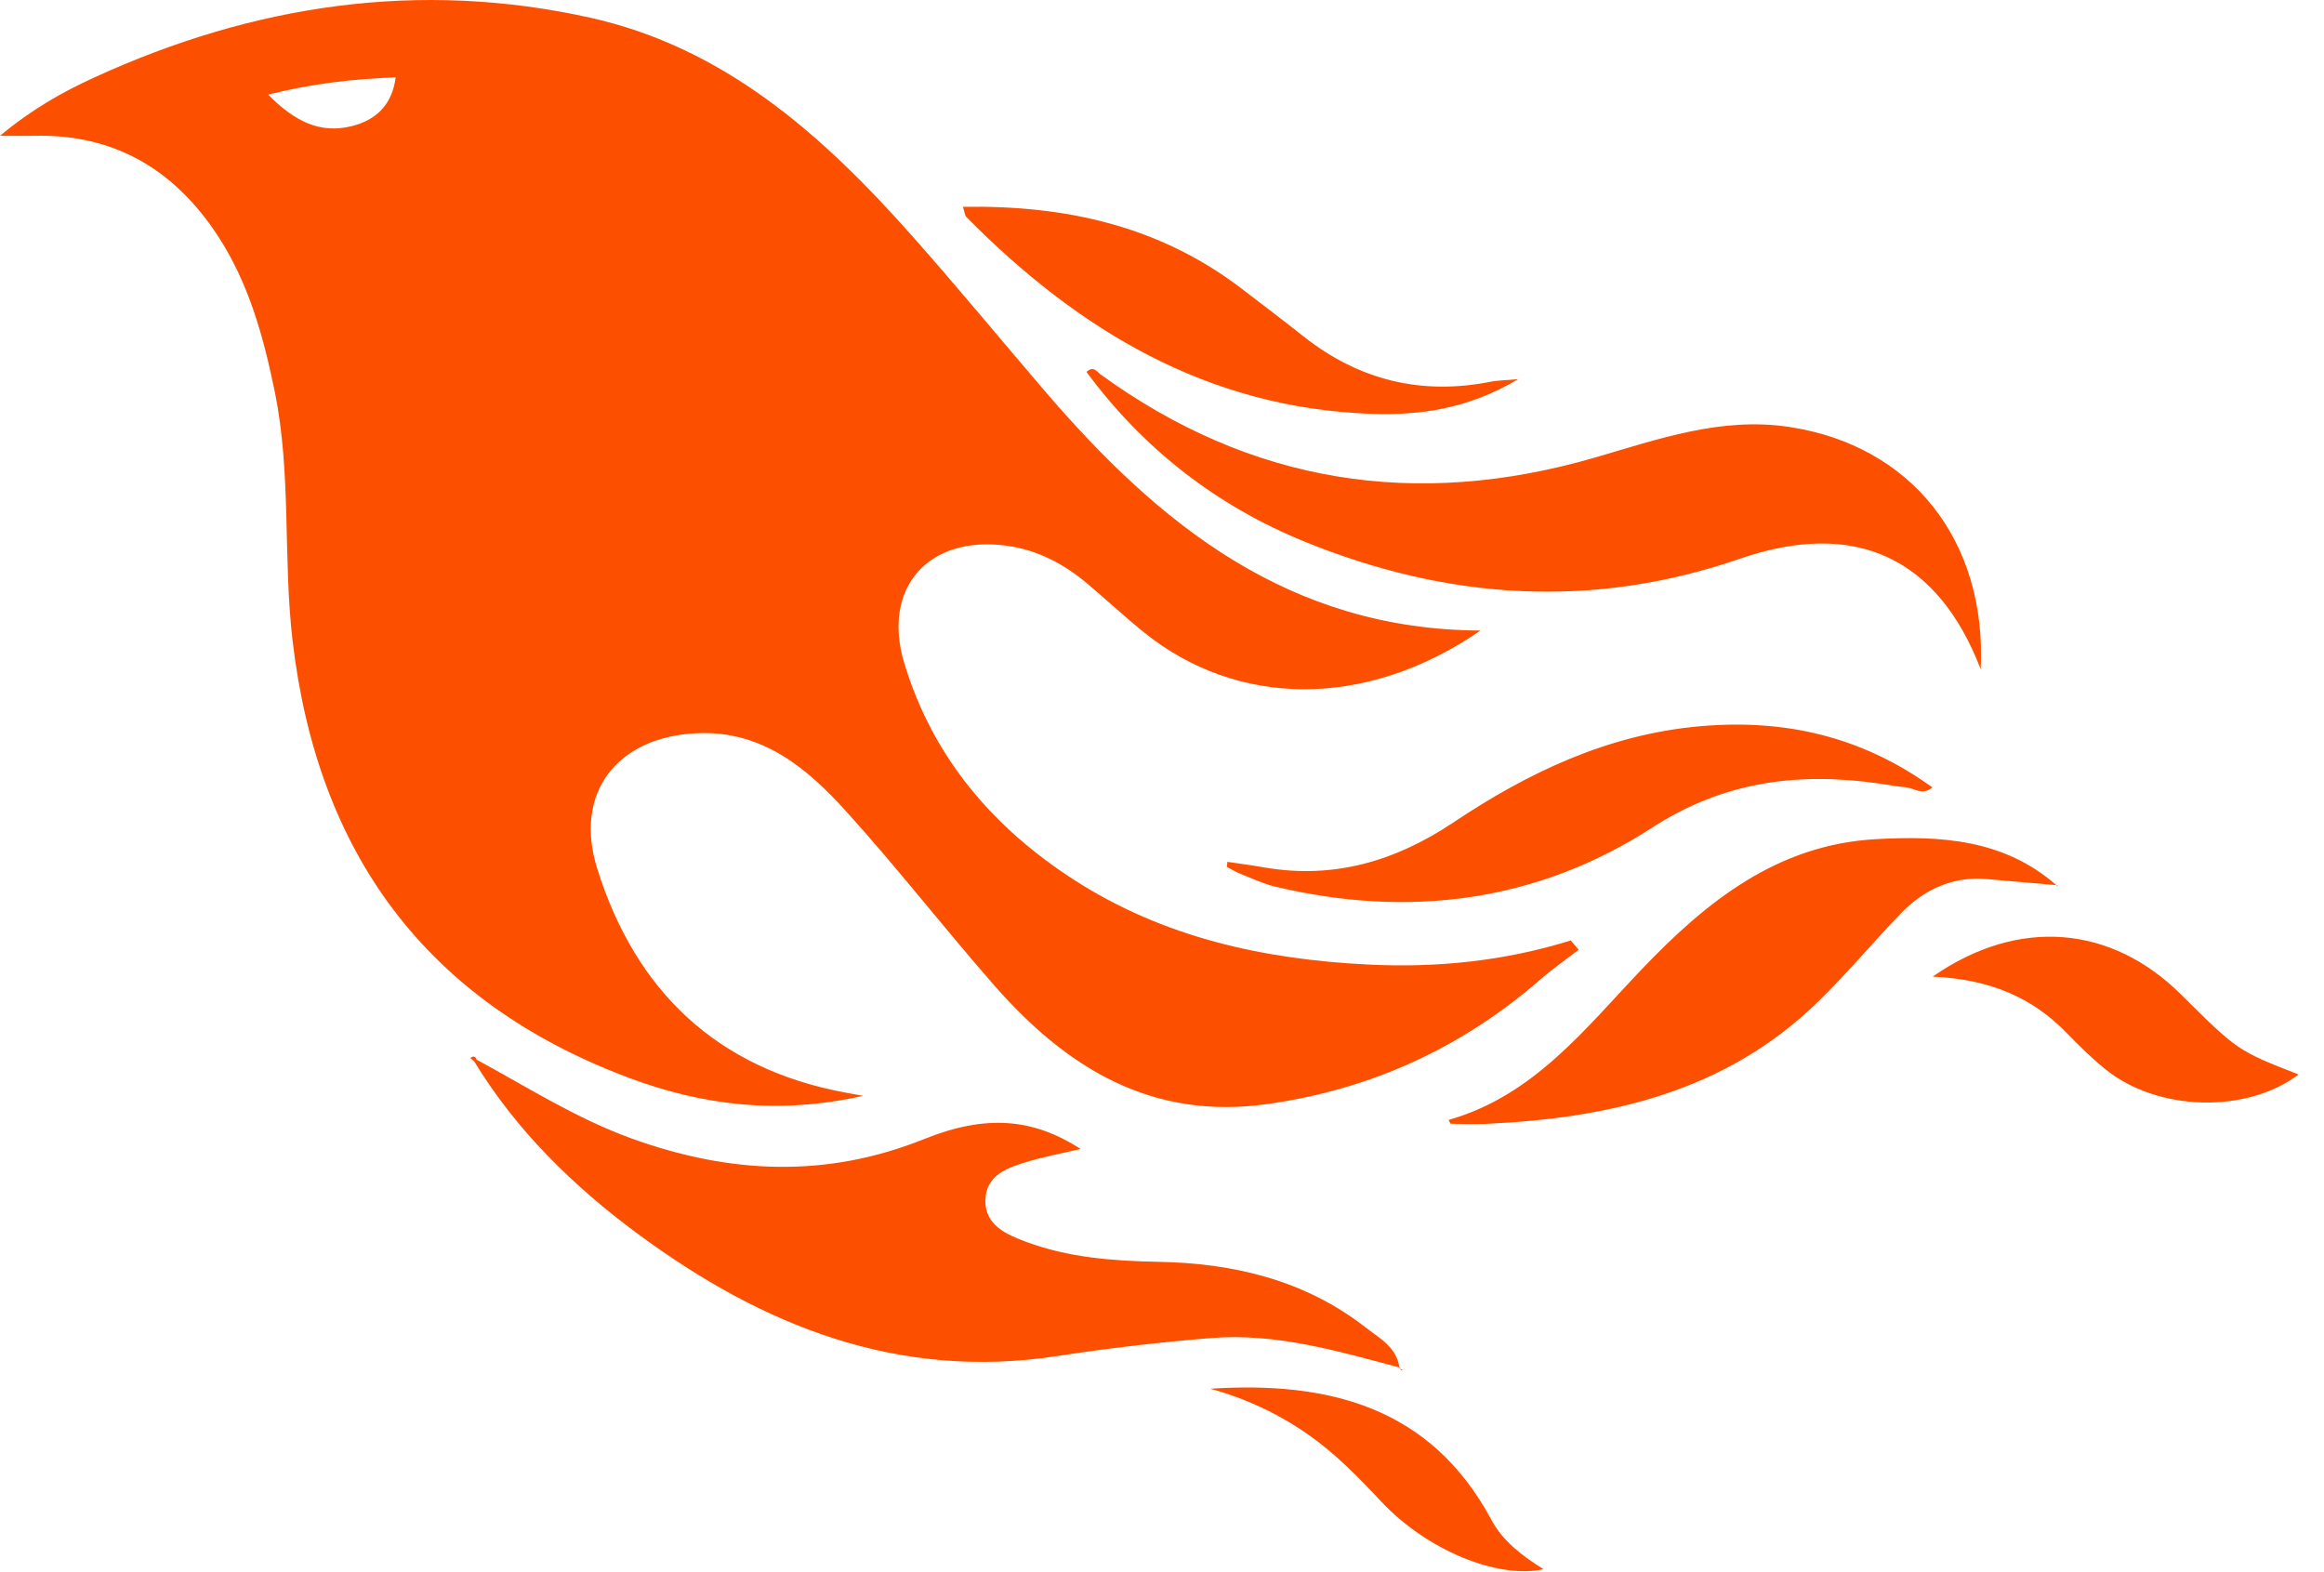
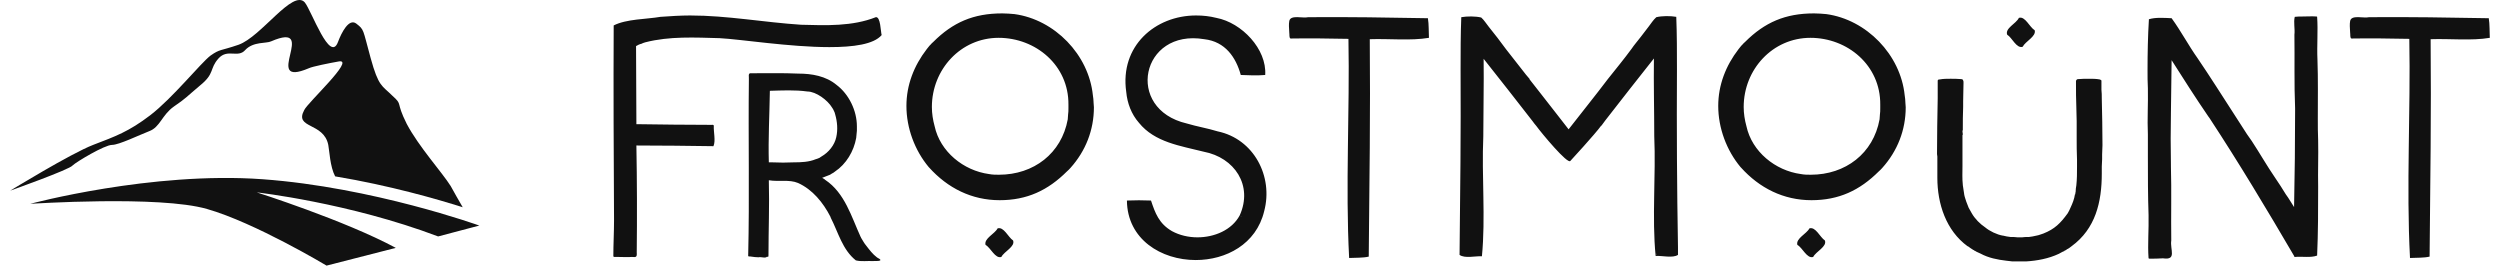
- <svg xmlns="http://www.w3.org/2000/svg" viewBox="0 0 71 48" fill="currentColor" aria-hidden="true">
-   <path d="m26.371 33.477-.552-.1c-3.92-.729-6.397-3.1-7.57-6.829-.733-2.324.597-4.035 3.035-4.148 1.995-.092 3.362 1.055 4.57 2.39 1.557 1.72 2.984 3.558 4.514 5.305 2.202 2.515 4.797 4.134 8.347 3.634 3.183-.448 5.958-1.725 8.371-3.828.363-.316.761-.592 1.144-.886l-.241-.284c-2.027.63-4.093.841-6.205.735-3.195-.16-6.24-.828-8.964-2.582-2.486-1.601-4.319-3.746-5.19-6.611-.704-2.315.736-3.934 3.135-3.6.948.133 1.746.56 2.463 1.165.583.493 1.143 1.015 1.738 1.493 2.8 2.25 6.712 2.375 10.265-.068-5.842-.026-9.817-3.24-13.308-7.313-1.366-1.594-2.7-3.216-4.095-4.785-2.698-3.036-5.692-5.71-9.79-6.623C12.8-.623 7.745.14 2.893 2.361 1.926 2.804.997 3.319 0 4.149c.494 0 .763.006 1.032 0 2.446-.064 4.28 1.023 5.602 3.024.962 1.457 1.415 3.104 1.761 4.798.513 2.515.247 5.078.544 7.605.761 6.494 4.08 11.026 10.26 13.346 2.267.852 4.591 1.135 7.172.555ZM10.751 3.852c-.976.246-1.756-.148-2.56-.962 1.377-.343 2.592-.476 3.897-.528-.107.848-.607 1.306-1.336 1.49Zm32.002 37.924c-.085-.626-.62-.901-1.04-1.228-1.857-1.446-4.03-1.958-6.333-2-1.375-.026-2.735-.128-4.031-.61-.595-.22-1.26-.505-1.244-1.272.015-.78.693-1 1.31-1.184.505-.15 1.026-.247 1.6-.382-1.46-.936-2.886-1.065-4.787-.3-2.993 1.202-5.943 1.06-8.926-.017-1.684-.608-3.179-1.563-4.735-2.408l-.043.03a2.96 2.96 0 0 0 .04-.029c-.038-.117-.107-.12-.197-.054l.122.107c1.29 2.115 3.034 3.817 5.004 5.271 3.793 2.8 7.936 4.471 12.784 3.73A66.714 66.714 0 0 1 37 40.877c1.98-.16 3.866.398 5.753.899Zm-9.14-30.345c-.105-.076-.206-.266-.42-.069 1.745 2.36 3.985 4.098 6.683 5.193 4.354 1.767 8.773 2.07 13.293.51 3.51-1.21 6.033-.028 7.343 3.38.19-3.955-2.137-6.837-5.843-7.401-2.084-.318-4.01.373-5.962.94-5.434 1.575-10.485.798-15.094-2.553Zm27.085 15.425c.708.059 1.416.123 2.124.185-1.6-1.405-3.55-1.517-5.523-1.404-3.003.17-5.167 1.903-7.14 3.972-1.739 1.824-3.31 3.87-5.903 4.604.043.078.054.117.066.117.35.005.699.021 1.047.005 3.768-.17 7.317-.965 10.14-3.7.89-.86 1.685-1.817 2.544-2.71.716-.746 1.584-1.159 2.645-1.07Zm-8.753-4.67c-2.812.246-5.254 1.409-7.548 2.943-1.766 1.18-3.654 1.738-5.776 1.37-.374-.066-.75-.114-1.124-.17l-.013.156c.135.07.265.151.405.207.354.14.702.308 1.07.395 4.083.971 7.992.474 11.516-1.803 2.221-1.435 4.521-1.707 7.013-1.336.252.038.503.083.756.107.234.022.479.255.795.003-2.179-1.574-4.526-2.096-7.094-1.872Zm-10.049-9.544c1.475.051 2.943-.142 4.486-1.059-.452.04-.643.04-.827.076-2.126.424-4.033-.04-5.733-1.383-.623-.493-1.257-.974-1.889-1.457-2.503-1.914-5.374-2.555-8.514-2.5.05.154.054.26.108.315 3.417 3.455 7.371 5.836 12.369 6.008Zm24.727 17.731c-2.114-2.097-4.952-2.367-7.578-.537 1.738.078 3.043.632 4.101 1.728.374.388.763.768 1.182 1.106 1.6 1.29 4.311 1.352 5.896.155-1.861-.726-1.861-.726-3.601-2.452Zm-21.058 16.06c-1.858-3.46-4.981-4.24-8.59-4.008a9.667 9.667 0 0 1 2.977 1.39c.84.586 1.547 1.311 2.243 2.055 1.38 1.473 3.534 2.376 4.962 2.07-.656-.412-1.238-.848-1.592-1.507Zm17.29-19.32c0-.023.001-.045.003-.068l-.006.006.006-.006-.036-.004.021.018.012.053Zm-20 14.744a7.61 7.61 0 0 0-.072-.041.127.127 0 0 0 .015.043c.005.008.038 0 .058-.002Zm-.072-.041-.008-.034-.008.01.008-.01-.022-.006.005.026.024.014Z" fill="#FD4F00" />
+ <svg xmlns="http://www.w3.org/2000/svg" width="429" height="46" viewBox="0 0 370 40">
+   <g fill="#111">
+     <path d="M0 28.451s9.049-5.549 12.378-6.83c3.33-1.28 5.293-1.962 8.537-4.438 3.329-2.561 7.512-7.768 8.963-8.878 1.451-1.024 1.451-.683 4.183-1.622 3.415-1.195 8.11-8.366 9.902-6.317 1.025 1.28 3.756 9.134 4.952 5.89.512-1.366 1.622-3.585 2.731-2.732 1.195.94.94.769 2.134 5.122 1.196 4.354 1.708 4.098 3.244 5.634 1.622 1.452.427.769 2.134 4.183 1.793 3.415 5.293 7.256 6.574 9.305a145.923 145.923 0 0 0 1.792 3.159c-3.756-1.195-10.841-3.244-19.036-4.61-.768-1.451-.854-3.841-1.025-4.695-.683-3.415-5.122-2.39-3.585-5.207.512-1.11 7.598-7.598 5.207-7.256-1.45.256-4.012.768-4.524 1.024-7.256 3.073 1.707-7.17-5.634-4.012-.683.341-2.646 0-3.842 1.28-1.11 1.28-2.646-.256-4.012 1.28-1.366 1.537-.512 2.22-2.732 4.013-2.134 1.793-2.048 1.878-3.926 3.158-1.793 1.28-2.05 3.074-3.671 3.671-1.537.598-4.524 2.049-5.549 2.049-1.11 0-5.378 2.56-5.89 3.073C8.878 25.293 0 28.451 0 28.451z" />
+     <path d="M2.988 30.415s18.097-4.866 34.658-3.671C54.122 27.939 70 33.658 70 33.658l-6.146 1.622c-13.317-5.036-27.061-6.573-27.061-6.573s13.146 4.183 20.744 8.28l-10.33 2.647s-10.67-6.402-17.841-8.451c-7.085-2.049-26.378-.768-26.378-.768z" />
+   </g>
+   <path fill="#111" d="M93.49 37.674c.052.718-.102.718-.718.667-.668.051-1.386 0-2.053 0h-.36c-.154 0-.359.051-.359-.154 0-1.745.103-3.542.103-5.338-.052-9.65-.103-19.403-.052-29.053 1.9-.975 4.928-.924 6.981-1.283 1.489-.102 2.977-.205 4.414-.205 5.544 0 11.036 1.027 16.58 1.386 3.695.102 7.648.256 11.138-1.13.719-.102.719 2.156.873 2.67-1.18 1.386-4.21 1.796-7.802 1.796-5.903 0-13.295-1.18-16.374-1.334h.051c-3.747-.103-7.545-.308-11.138.616-.154.051-.36.102-.565.205h.051c-.308.051-.616.205-.872.36 0 3.9.051 7.75.051 11.651 3.747.051 7.443.103 11.19.103.102 0 .308-.052.36.102-.052.975.307 2.259-.052 3.08a851.485 851.485 0 0 0-11.498-.103 551.61 551.61 0 0 1 .051 15.964zm35.263 1.283c-.82-.051-1.745.103-2.566-.103-2.002-1.59-2.618-4.157-3.747-6.365 0-.05-.051-.102-.051-.154-1.078-2.104-2.67-4.055-4.825-5.03-1.335-.564-2.926-.154-4.363-.41.102 3.747-.052 7.442-.052 11.138 0 .154 0 .41-.205.257-.257.308-.872 0-1.283.102a7.65 7.65 0 0 1-1.078-.102c-.154-.052-.513.051-.462-.154.205-8.778 0-17.504.103-26.28.051-.309-.206-1.027.359-.925 2.361 0 4.722-.051 7.032.052 2.002 0 4.106.359 5.698 1.693 1.847 1.386 3.028 3.85 3.028 6.16v.667c-.051.36-.051.719-.103 1.078-.359 2.002-1.488 3.901-3.182 5.03-.051.052-.154.103-.205.154-.206.103-.36.206-.514.308-.41.154-.77.308-1.18.462.154.103.308.154.462.308 2.926 1.95 3.9 5.492 5.287 8.52.05.052.05.052.05.103.258.411.463.822.77 1.181.514.667.976 1.283 1.592 1.745.154.154.616.257.513.462-.308.154-.718.052-1.078.103zm-15.039-14.732a33.973 33.973 0 0 0 3.234 0c1.078 0 2.258-.05 3.234-.462.153-.05.359-.102.564-.205.154-.103.257-.154.308-.205 1.078-.616 1.95-1.694 2.207-2.875.257-1.129.154-2.31-.154-3.387-.051-.206-.102-.41-.205-.565-.051-.154-.154-.308-.257-.462-.667-1.13-2.412-2.412-3.695-2.412-1.848-.257-3.747-.154-5.595-.103-.052 3.593-.257 7.135-.154 10.677h.513zm-1.027 2.67v.154-.154zm16.631 11.497h.051-.05zm28.385-12.832c-2.874 2.874-6.006 4.312-10.06 4.312-4.158 0-7.751-1.797-10.523-4.877l-.051-.05c-2.105-2.516-3.337-5.852-3.337-9.138 0-3.13 1.13-6.005 3.029-8.469.154-.154.256-.36.41-.513l.154-.154c.103-.154.257-.257.41-.41C140.663 3.334 143.742 2 148.003 2h.051c.616 0 1.18.051 1.797.103 6.005.82 11.087 6.056 11.703 12.113.051.36.102.719.102 1.027v.051c0 .205.052.462.052.719 0 3.387-1.232 6.519-3.49 9.034-.155.205-.36.359-.514.513zm-11.652.41c.514.103 1.027.103 1.489.103 5.184 0 9.342-3.182 10.266-8.264 0-.256.05-.462.05-.718.052-.308.052-.616.052-.976v-.513c.052-5.851-4.876-9.958-10.42-9.958-5.646 0-9.957 4.723-9.957 10.317 0 .976.154 1.951.41 2.875.821 3.798 4.312 6.621 8.11 7.135zm1.848 12.371c-.924.308-1.591-1.386-2.361-1.797-.257-.975 1.386-1.642 1.796-2.463.924-.308 1.592 1.334 2.31 1.796.36.924-1.334 1.643-1.745 2.464zm39.216-6.827c-1.181 4.928-5.698 7.289-10.215 7.289-5.133 0-10.214-3.08-10.266-8.88a41.956 41.956 0 0 1 3.593 0c.616 1.848 1.18 3.439 3.131 4.568 1.13.616 2.464.924 3.799.924 2.515 0 5.133-1.078 6.313-3.285 2.002-4.466-.77-8.623-5.39-9.496-3.438-.872-7.288-1.386-9.65-4.311-1.129-1.284-1.745-2.926-1.899-4.62-.975-6.827 4.312-11.395 10.42-11.395 1.027 0 2.002.103 3.029.36 3.798.718 7.545 4.67 7.289 8.52-1.232.103-2.413.051-3.645 0-.718-2.618-2.31-4.98-5.44-5.338-9.445-1.592-11.91 10.42-2.619 12.575 1.54.462 3.132.719 4.62 1.18 5.39 1.13 8.315 6.725 6.93 11.91zm-14.783-14.218zm11.343 15.04v-.103c0 .051-.05.103-.05.103h.05zm19.044 5.954c-.822.205-2.002.154-2.926.205-.565-10.728.102-21.866-.103-32.697-2.874-.051-5.749-.102-8.623-.051-.257-.051-.154-.616-.205-.873 0-.308-.052-.667-.052-.975 0-.257 0-.513.052-.77.205-.975 2.001-.36 2.823-.564 5.954-.052 12.01.05 17.862.154.154.924.103 2.001.154 2.925-2.72.462-5.954.103-8.828.206.102 10.779-.052 21.66-.154 32.44zm16.887-.052c-.975-.051-2.567.36-3.337-.205.103-9.188.206-18.376.154-27.615 0-2.618 0-5.236.103-7.853.873-.154 2.156-.154 2.977.05.41.36.719.873 1.13 1.387a81.968 81.968 0 0 1 2.566 3.336c.975 1.283 2.002 2.515 2.977 3.799.205.205.36.462.565.667h-.052c.514.616.975 1.283 1.489 1.899l2.926 3.747c.462.616.975 1.232 1.437 1.848 1.95-2.515 3.952-4.98 5.851-7.494 1.18-1.489 2.413-2.977 3.542-4.517.41-.616.924-1.18 1.386-1.797.41-.513.77-1.026 1.18-1.54.36-.462.668-.975 1.13-1.385.872-.206 2.104-.206 2.977-.052.102 2.618.102 5.236.102 7.854-.051 8.88 0 17.708.154 26.588v1.078c-.77.513-2.36.103-3.336.154-.565-5.749.051-11.96-.205-17.863 0-3.85-.103-7.75-.052-11.6-2.463 3.08-4.876 6.21-7.288 9.29-.206.257-.36.514-.565.77v-.05c-.924 1.282-4.62 5.286-4.62 5.286-.41.513-4.26-4.106-5.081-5.235-.206-.206-.36-.462-.565-.719-2.412-3.08-4.825-6.21-7.289-9.29.052 3.85-.05 7.75-.05 11.6-.258 5.903.358 12.113-.206 17.862zm25.921-19.145v.359-.36zm-15.04 2.874-.205-.257c.052.052.103.154.206.257zm15.091 16.015h.052c-.052-.103-.052-.206-.052-.308v.308zM278.84 25.56c-2.875 2.874-6.006 4.312-10.06 4.312-4.158 0-7.752-1.797-10.523-4.877l-.052-.05c-2.104-2.516-3.336-5.852-3.336-9.138 0-3.13 1.13-6.005 3.028-8.469.154-.154.257-.36.411-.513l.154-.154c.103-.154.257-.257.41-.41C261.799 3.334 264.879 2 269.139 2h.052c.616 0 1.18.051 1.796.103 6.006.82 11.087 6.056 11.703 12.113.052.36.103.719.103 1.027v.051c0 .205.051.462.051.719 0 3.387-1.232 6.519-3.49 9.034-.154.205-.36.359-.513.513zm-11.652.41c.513.103 1.027.103 1.489.103 5.184 0 9.341-3.182 10.265-8.264 0-.256.052-.462.052-.718.05-.308.05-.616.05-.976v-.513c.052-5.851-4.875-9.958-10.419-9.958-5.646 0-9.958 4.723-9.958 10.317 0 .976.154 1.951.41 2.875.822 3.798 4.313 6.621 8.11 7.135zm1.848 12.371c-.924.308-1.591-1.386-2.361-1.797-.257-.975 1.386-1.642 1.796-2.463.924-.308 1.591 1.334 2.31 1.796.36.924-1.335 1.643-1.745 2.464zm31.26-31.362c-.925.308-1.592-1.386-2.31-1.797-.36-.975 1.334-1.642 1.745-2.515.924-.308 1.59 1.386 2.36 1.848.257.924-1.385 1.643-1.796 2.464zm-1.079 32.03h-.462c-.256-.052-.564-.052-.872-.103-1.335-.154-2.67-.411-3.901-1.078a4.968 4.968 0 0 1-.565-.257l-.257-.154c-.05 0-.102 0-.154-.103h-.05c-.309-.205-.566-.359-.822-.564h-.052c-3.233-2.361-4.517-6.365-4.517-10.215v-3.182c0-.103-.05-.257-.05-.36 0-2.771.05-5.543.102-8.315V12.06c0-.102.051-.154.154-.205h.154c.513-.103 1.026-.103 1.591-.103.513 0 1.078 0 1.591.052.103 0 .308.051.308.205a.463.463 0 0 1 .052.257v.154c0 .872-.052 1.796-.052 2.669v.821c-.051 1.18-.051 2.361-.051 3.49-.051.103-.051.154-.051.206 0 .154.05.256.05.41 0 .052 0 .103-.05.154v4.62c0 .924-.052 1.848.05 2.772v.051c.052.36.104.667.155 1.027 0 .102.051.205.051.359.052.36.206.719.308 1.078.103.308.257.616.36.924.154.256.308.564.462.821.462.821 1.231 1.591 2.001 2.105.668.564 1.746 1.078 2.618 1.232h.051c.36.102.719.154 1.13.205h.102c.308 0 .616 0 .924.051h.668c.308-.051.616-.051.924-.051h.102c.36-.051.77-.103 1.13-.205.359-.052.667-.206 1.026-.308 1.694-.668 2.566-1.54 3.644-3.029a6.12 6.12 0 0 0 .41-.821c.309-.667.566-1.283.668-2.002h.052c0-.154 0-.257.05-.36 0-.359.052-.667.104-.975.102-.924.102-1.847.102-2.771v-1.078c-.051-1.078-.051-2.207-.051-3.285v-2.464c0-.667-.051-1.386-.051-2.104-.052-1.232-.052-2.362-.052-3.542v-.36c.052-.05.052-.154.154-.205.052-.051.103-.051.206-.051.513-.051 1.077-.051 1.59-.051s1.079 0 1.592.102a.547.547 0 0 1 .257.154v1.386c.05.41.05.873.05 1.283.052 2.31.104 4.671.104 6.981 0 .462-.052.924-.052 1.386v.719c0 .359-.051.718-.051 1.078v1.077c0 4.21-.924 8.213-4.517 10.83-.257.206-.462.36-.719.463 0 .051-.051.051-.102.102 0 0-.052.052-.154.052-.052.05-.103.05-.103.102-.308.103-.513.257-.821.41-1.54.72-3.234 1.028-4.877 1.13h-1.59zm22.02-.463c-.667.052-1.385.052-2.053.052 0 0-.051-.052-.102-.052-.154-2.104.05-4.311 0-6.416-.103-2.926-.103-5.903-.103-8.828v-3.234c-.103-2.31.051-4.62 0-6.93v.052c-.051-.924-.051-1.797-.051-2.67 0-2.566.05-5.132.205-7.647.975-.308 2.31-.206 3.388-.154 1.386 1.899 2.515 4.055 3.9 6.005 1.849 2.72 3.594 5.492 5.39 8.264l1.95 3.028c.257.36.463.668.72 1.027 1.18 1.797 2.258 3.696 3.49 5.492.256.41.564.822.821 1.232l.77 1.232c.462.616.821 1.283 1.232 1.9.102-4.826.154-9.65.154-14.476v-.256c-.154-3.645-.052-7.34-.103-10.985.103-.872-.154-1.847.051-2.669.36-.051.822-.051 1.181-.051.667 0 1.386-.051 2.053 0 .052 0 .052 0 .103.051.154 2.053-.052 4.26.051 6.416.103 2.875.052 5.852.052 8.778 0 1.078 0 2.155.05 3.233.052 2.31-.05 4.62 0 6.93 0 3.439 0 6.827-.153 10.266-.975.359-2.259.102-3.285.205-.103 0-.154-.051-.154-.154-4.055-6.93-8.213-13.859-12.627-20.583-.051-.051-.103-.154-.154-.205-1.9-2.772-3.696-5.595-5.492-8.418l-.103 7.802a197.666 197.666 0 0 0 0 7.802v.256c.103 3.696 0 7.34.051 11.036-.205 1.386.873 2.977-1.232 2.67zm39.78-.256c-.82.205-2.001.154-2.925.205-.565-10.728.102-21.866-.103-32.697-2.874-.051-5.749-.102-8.623-.051-.257-.051-.154-.616-.206-.873 0-.308-.05-.667-.05-.975 0-.257 0-.513.05-.77.206-.975 2.002-.36 2.824-.564 5.954-.052 12.01.05 17.862.154.154.924.103 2.001.154 2.925-2.72.462-5.954.103-8.829.206.103 10.779-.05 21.66-.154 32.44z" />
</svg>
